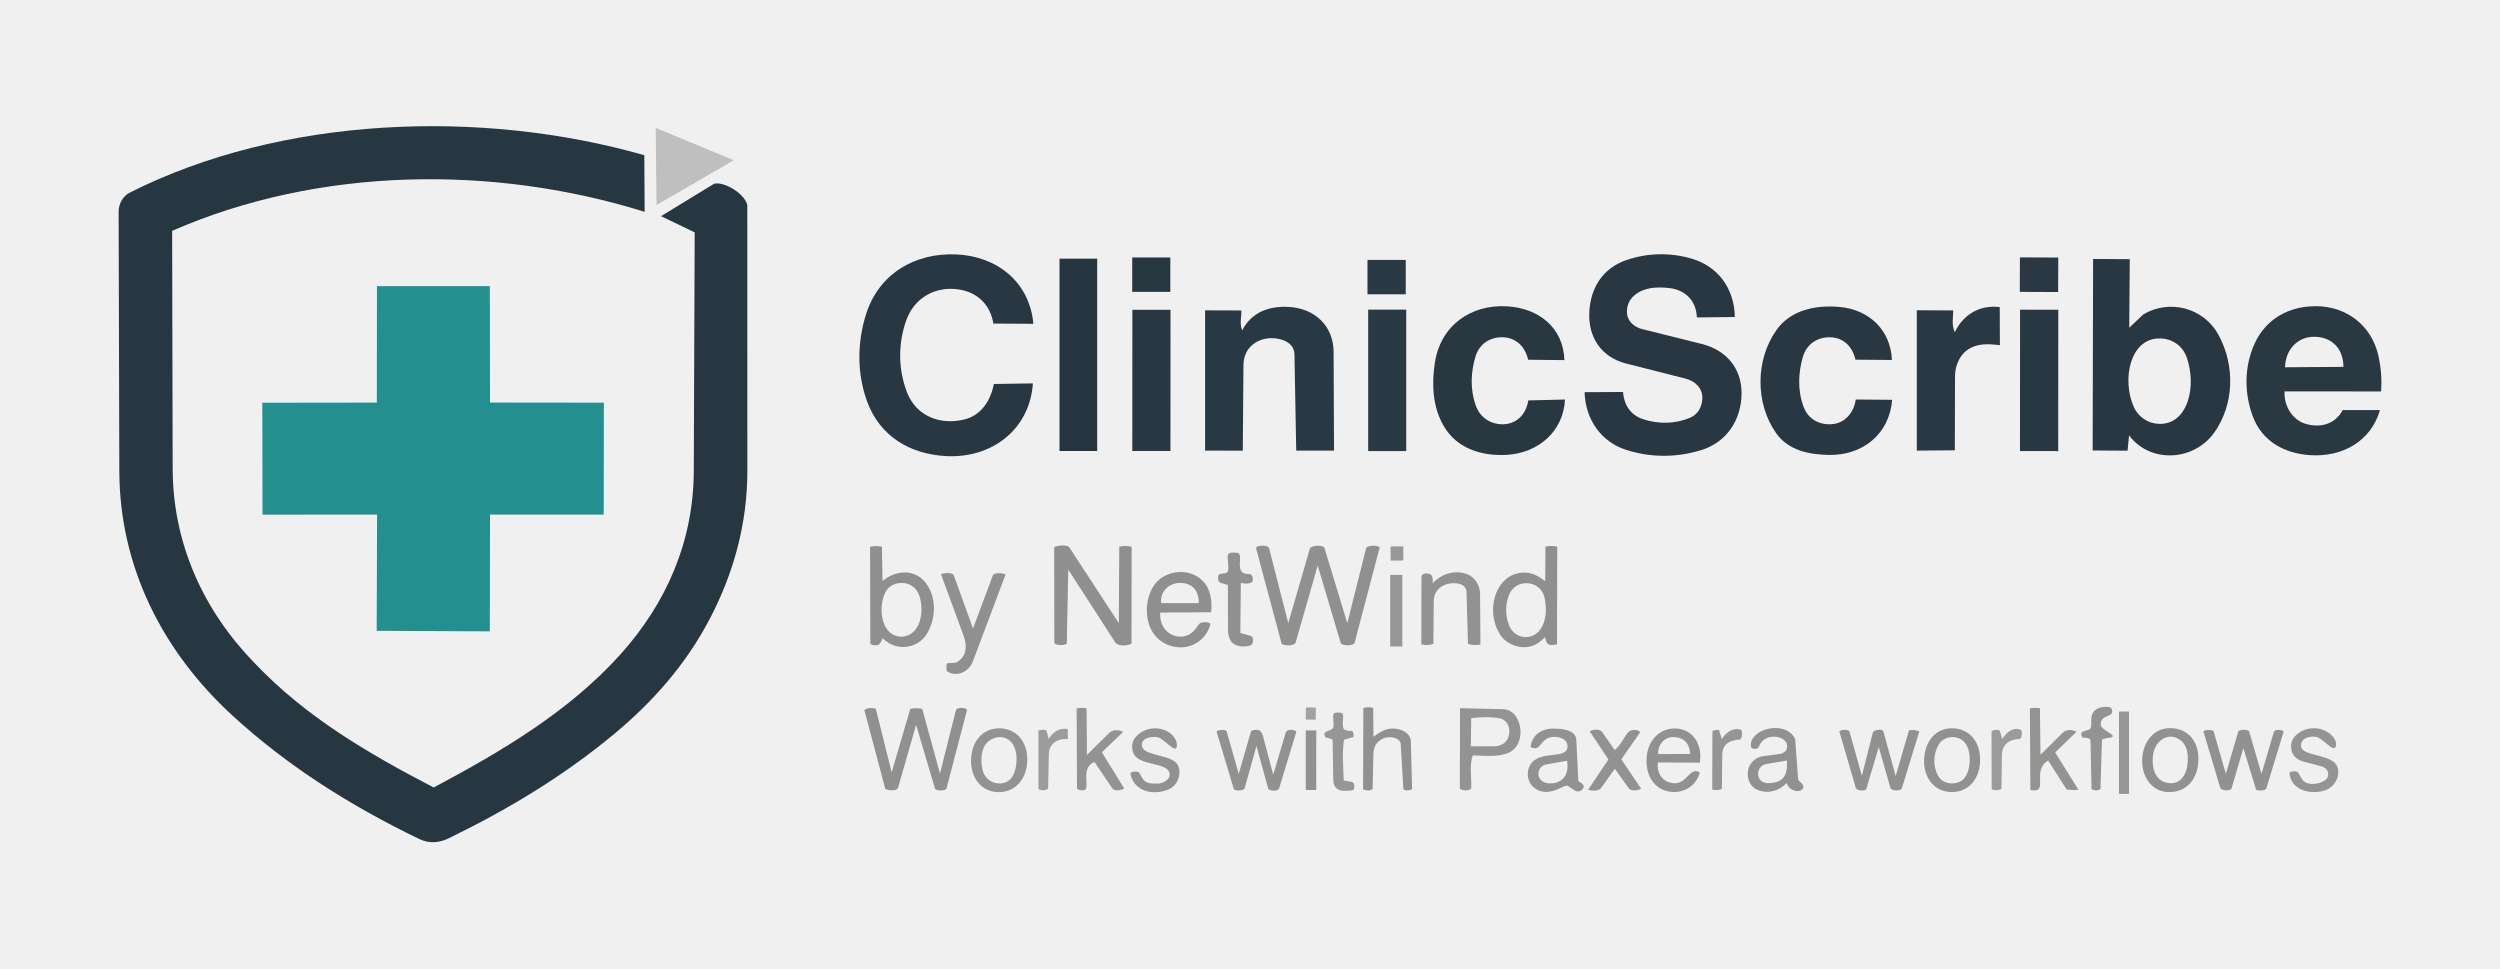
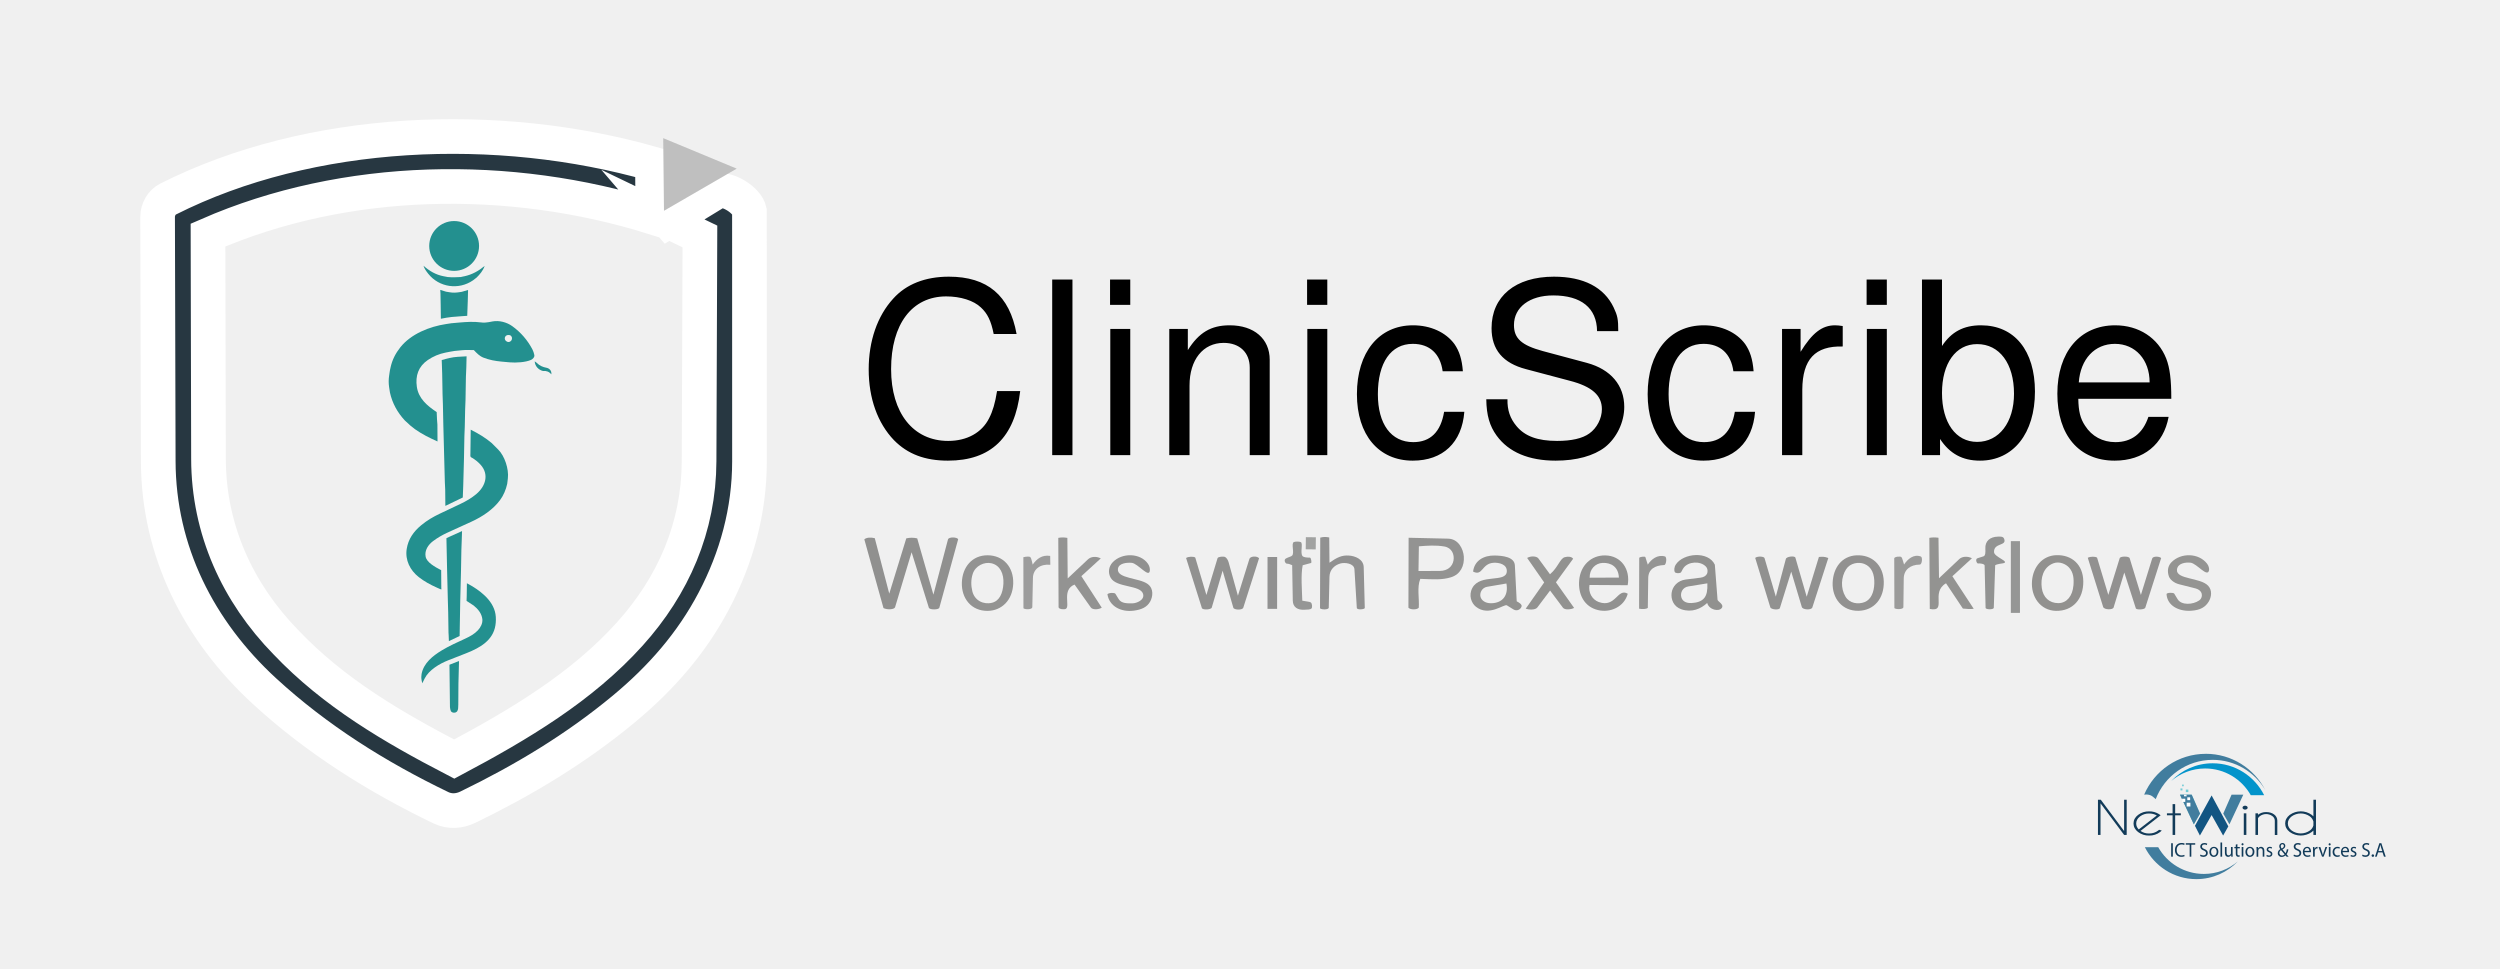
<svg xmlns="http://www.w3.org/2000/svg" id="Layer_1" version="1.1" viewBox="0 0 962.26 372.71">
  <defs>
    <style>
      .st0 {
-         fill: #283842;
+         fill: none;
      }

      .st1 {
-         fill: #293943;
+         fill: #9b9b9a;
      }

      .st2 {
-         fill: #293742;
+         fill: #9c9c9c;
      }

      .st3 {
-         fill: #9b9b9a;
+         fill: #959594;
      }

      .st4 {
-         fill: #293741;
+         fill: #939392;
      }

      .st5 {
-         fill: #8f8f8f;
+         fill: #92918f;
      }

      .st6 {
-         fill: #9c9c9c;
+         fill: #a1a2a1;
      }

      .st7 {
-         fill: #959594;
+         fill: #919191;
      }

      .st8 {
-         fill: #939392;
+         fill: #273741;
+         stroke: #fff;
+         stroke-miterlimit: 10;
+         stroke-width: 13.34px;
      }

      .st9 {
-         fill: #92918f;
+         fill: #123b59;
      }

      .st10 {
-         fill: #a1a2a1;
+         fill: #91918f;
      }

      .st11 {
-         fill: #969696;
+         fill: #929290;
      }

      .st12 {
-         fill: #919191;
+         fill: #125582;
      }

      .st13 {
-         fill: #91918f;
+         fill: #929392;
      }

      .st14 {
-         fill: #929290;
+         fill: #fff;
      }

      .st15 {
-         fill: #263640;
+         fill: #929190;
      }

      .st16 {
-         fill: #929392;
+         fill: #919190;
      }

      .st17 {
-         fill: #929292;
+         fill: #939391;
      }

      .st18 {
-         fill: #2a3a44;
+         fill: #72ccd6;
      }

      .st19 {
-         fill: #929190;
+         fill: #90908f;
      }

      .st20 {
-         fill: #919190;
+         fill: #bfbfbf;
      }

      .st21 {
-         fill: #2a3842;
+         fill: #0394cb;
+         fill-rule: evenodd;
      }

      .st22 {
-         fill: #939391;
+         fill: #949492;
      }

      .st23 {
-         fill: #273740;
+         fill: #959695;
      }

      .st24 {
-         fill: #293842;
+         fill: #417d9e;
      }

      .st25 {
-         fill: #90908f;
+         fill: #23908f;
      }

      .st26 {
-         fill: #273741;
+         font-family: Helvetica-Light, Helvetica;
+         font-size: 92.71px;
+         font-weight: 300;
+         letter-spacing: .02em;
      }

      .st27 {
-         fill: #bfbfbf;
-       }
- 
-       .st28 {
-         fill: #949492;
-       }
- 
-       .st29 {
-         fill: #989898;
-       }
- 
-       .st30 {
-         fill: #959695;
-       }
- 
-       .st31 {
-         fill: #8f8f8e;
-       }
- 
-       .st32 {
-         fill: #23908f;
-       }
- 
-       .st33 {
-         fill: #283741;
+         fill: #f7f9f9;
      }
    </style>
  </defs>
-   <path class="st26" d="M254.45,83.19l20.41-12.46c3.82-.97,11.81,3.72,12.78,8.27l.02,102.33c0,20.18-5.27,39.39-14.54,57.01-9.16,17.41-21.7,31.7-36.82,44.25-19.54,16.22-40.94,29.07-63.73,40.14-3.5,1.7-7.46,2.01-11.1.25-26.2-12.62-50.69-27.99-72.08-47.64-26.88-24.7-43.36-57.18-43.46-94.04l-.27-99.86c0-3.05,1.71-6.01,4.26-7.29,58.38-29.46,135.11-32.36,198.08-14.42l.13,21.81c-58.29-18.2-125.51-17.32-181.87,7.31l.2,91.53c.06,28.81,11.83,54.69,31.71,75.02,19.52,20.55,43.66,34.67,68.76,47.71,26.46-14.07,52.14-29.34,71.77-51.12,17.82-19.77,28.24-43.65,28.34-70.67l.35-91.88-12.94-6.23Z" />
-   <polygon class="st32" points="188.53 243.01 144.99 242.81 145.14 198.06 101.04 198.1 100.97 155.02 145.04 154.96 145.09 110.13 188.54 110.13 188.61 154.94 232.43 154.99 232.38 198.08 188.62 198.07 188.53 243.01" />
-   <polygon class="st27" points="282.43 61.68 252.7 78.91 252.38 49.21 282.43 61.68" />
-   <path class="st2" d="M654.6,173.31c-9.73,2.97-19.79,2.79-29.03-.27s-15.35-11.55-15.66-22.09l14.79-.07c.37,4.98,2.94,8.85,7.58,10.42,5.93,1.99,12.45,1.94,18.21-.5,3.39-1.43,4.77-4.66,4.75-7.87-.03-3.49-2.63-6.22-6.52-7.21l-22.89-5.82c-9.34-2.38-14.51-9.92-14.11-19.56s5.29-17.12,14.2-20.21c8.11-2.81,16.85-3.01,25.09-.62,10.36,3,16.57,11.66,16.73,22.51l-14.6.16c-.25-6.41-4.4-10.58-10.55-11.29-4.69-.54-9.52-.37-13.29,2.61-2.34,1.84-3.32,4.55-3.04,7.28s2.55,5.08,5.78,5.88l22.98,5.74c9.29,2.32,15.36,9.2,15.32,19.05-.05,9.93-5.56,18.78-15.73,21.88Z" />
-   <path class="st2" d="M349.08,150.95c3.65,9.45,13.06,12.77,22.2,10.48,6.32-1.59,9.97-7.09,11.27-13.63l15.02-.24c-1.2,17.8-15.87,28.96-33.49,27.99-13.76-.76-25.34-7.52-30.3-20.95-3.97-10.77-3.9-22.79-.39-33.79,4.95-15.52,18.85-23.61,34.78-22.88,15.53.71,28.13,10.54,29.58,26.7l-15.4-.09c-1.18-7.4-6.31-12.05-13.24-13.12-8.91-1.38-17.09,3.04-20.25,11.78s-3.26,18.68.23,27.75Z" />
-   <path class="st1" d="M478.61,140.41l-.25,33.05-14.51-.02v-53.99s13.95.05,13.95.05c.08,2.9-.76,4.65.3,7.68,3.83-7.35,10.78-9.46,18.06-9.04,9.83.56,17.11,7.26,17.15,17.29l.16,38.02-14.55-.02-.68-37.1c-.1-5.31-6.95-6.82-11.3-5.92s-8.27,4.25-8.31,10Z" />
-   <path class="st4" d="M568.01,156.03c1.77,5.06,6.24,7.39,10.61,7.27,4.89-.13,8.74-3.5,9.62-9.18l14.13-.34c-.57,12.12-10.14,20.61-22.44,21.3-9.72.54-19.27-2.48-24.28-11.17-4.26-7.39-4.63-16.03-3.36-24.33,2.18-14.25,13.84-22.55,27.9-21.67,11.91.75,21.51,7.98,21.97,20.7l-13.97-.15c-1.25-5.37-4.93-8.48-9.69-8.64s-9.05,2.35-10.58,7.41c-1.8,5.96-2.12,12.51.08,18.8Z" />
-   <path class="st33" d="M694.27,156.74c1.93,5.06,6.68,6.97,11.21,6.49s8.06-4.2,8.81-9.46l13.99.12c-1.03,13.38-11.53,21.4-24.19,21.22-7.66-.11-15.73-1.68-20.44-8.37-8.07-11.47-8.03-28.14.08-39.66,5.56-7.9,15.34-9.76,24.39-8.93,11.29,1.03,19.6,8.85,20.09,20.4l-14.05-.11c-1.17-5.34-4.87-8.49-9.65-8.62-4.7-.13-9.02,2.35-10.54,7.45-1.83,6.11-2.14,13.1.29,19.47Z" />
-   <rect class="st15" x="407.81" y="99.56" width="14.5" height="74.03" />
-   <path class="st24" d="M752.42,173.32l-14.64.12v-54.02s14.02.06,14.02.06c0,2.94-.72,5.2.59,8.4,3.25-6.65,9.27-10.59,17.32-9.69l.05,14.68c-4.99-.63-8.94-.68-12.59,1.86-2.57,1.79-4.66,5.74-4.67,9.87l-.08,28.72Z" />
-   <rect class="st18" x="526.61" y="119.18" width="14.66" height="54.44" />
-   <rect class="st0" x="757.61" y="139.05" width="54.42" height="14.72" transform="translate(638.05 931.16) rotate(-89.97)" />
-   <rect class="st33" x="415.98" y="139.06" width="54.35" height="14.68" transform="translate(296.55 589.49) rotate(-89.97)" />
-   <rect class="st24" x="778.2" y="98.36" width="13.27" height="14.76" transform="translate(675.94 890.14) rotate(-89.77)" />
-   <rect class="st18" x="526.53" y="99.11" width="14.73" height="13.23" transform="translate(-.18 .93)" />
-   <rect class="st23" x="435.8" y="99.1" width="14.66" height="13.24" />
-   <path class="st33" d="M854.02,129.11c-5.83-10.92-19.26-14-29.09-8.06l-5.38,5.1.21-26.39-14.12-.09-.17,73.71,13.44.1.57-5.93c8.18,11,25.07,9.93,32.84-1.11,7.56-10.74,8.07-25.42,1.71-37.33ZM832.49,163.1c-4.69.44-9.29-2-11.32-6.77-4.42-10.36-1.32-25.64,9.52-26.05,4.92-.19,9.34,2.41,11.09,7.58,3.56,10.53.64,24.3-9.29,25.24Z" />
-   <path class="st21" d="M916.47,150.68c.39-4.9-.04-9.28-.98-13.61-2.57-11.8-12.37-19.3-24.3-19.22-10.25.06-18.99,4.87-23.35,14.34-4.06,8.81-4.11,19.08-.69,28.17,3.6,9.58,12.2,14.21,22.1,14.84,12.18.78,23.34-5.24,26.8-17.36h-14.33c-2.95,5.52-8.75,7.05-14.54,5.21-4.75-1.51-8.13-6.67-7.85-12.4l37.14.02ZM889.85,129.66c6.59-.42,12.06,3.51,12.16,11.55l-22.49.15c.13-6.67,4.65-11.34,10.33-11.7Z" />
-   <path class="st25" d="M525.76,211.22c.37-1.48,4.15-1.43,5.31-.6l-9.7,36.89c-.66,1.15-4.8,1.15-5.33-.02l-8.85-29.82-8.46,29.53c-.4,1.41-3.82,1.51-5.4.68l-9.89-36.96c.2-1.1,4.68-1.31,5.03.06l7.39,28.88,8.29-28.66c.38-1.31,4.84-1.58,5.6-.4l8.83,29.04,7.18-28.61Z" />
-   <path class="st5" d="M435.52,247.75c-1.97,1-5.32.94-6.21-.44l-18.13-28.03-.57,28.49c-1.16.72-3.99.78-4.79-.28l-.05-36.91c1.78-.75,5.08-.99,5.86.19l19.01,29.09.17-29.43c1.78-.36,2.89-.37,4.77.02l-.06,37.29Z" />
-   <path class="st25" d="M387.07,221.08l-12.63,33.54c-1.57,4.18-6.48,6.15-9.93,3.75-.41-.64-.31-3.09.25-3.12l2.99-.15c4.36-1.95,4.6-6.42,3.15-10.35l-8.73-23.78c1.39-.54,4.54-.61,4.91.39l7.45,20.54,7.64-20.51c.3-.81,2.85-1.09,4.89-.29Z" />
-   <path class="st17" d="M565.03,247.84l-.56-19.88c-.1-3.64-4.68-3.87-7.35-3.18-2.92.76-5.24,2.98-5.27,6.61l-.14,16.44c-1.5.53-2.77.55-4.64.22l.05-25.71c0-1.75,1.72-1.69,2.57-1.57,1.63.22,1.95,1.66,1.73,3.68,3.3-3.37,7.7-5.02,12.39-3.74,3.71,1.01,5.85,4.3,5.88,8.05l.13,19.35c-1.46.19-3,.38-4.79-.28Z" />
-   <path class="st20" d="M477.42,243.65l4.04,1.12c1.23.34,1.08,3.26-.14,3.64-2.33.72-4.32.52-6.16-.39-1.58-.78-2.48-3.02-2.49-5.63l-.05-17.2-2.96-.9c-.99-.3-1.12-3-.3-3.28,1.14-.39,2.56-.25,2.98-.69,1.17-1.2-.36-6.14.44-7,.87-.95,2.27-.56,3.04-.58,3.81-.06-1.74,8.41,5,8.21,1.38-.04,1.7,2.33,1.18,2.96-.59.72-2.47.95-4.4.44l-.19,19.3Z" />
-   <rect class="st11" x="535.36" y="220.68" width="4.67" height="27.55" transform="translate(-.26 .6)" />
-   <rect class="st29" x="535.26" y="210.3" width="4.88" height="5.44" transform="translate(-1.66 4.24) rotate(-.45)" />
-   <path class="st5" d="M594.86,210.37l-.11,13.33c-3.76-2.96-6.77-3.92-10.75-2.99-8.7,2.04-12.15,14.71-6.69,23.42,2.03,3.24,5.48,4.67,8.51,4.95,3.59.33,6.49-1.34,8.87-3.86.28,1.54.77,2.51,1.3,2.81.57.32,1.96.37,3.31-.04l.09-37.56c-1.69-.37-2.78-.36-4.53-.06ZM587.58,245.22c-2.78.13-5.53-1.5-6.72-4.5-1.48-3.74-1.52-7.94-.05-11.68,1.21-3.09,3.99-4.65,6.83-4.58,3.07.08,6.07,2.01,6.85,5.53,1.72,7.74-.91,14.94-6.92,15.22Z" />
-   <path class="st31" d="M356.05,224.03c-4.12-5.07-11.4-4.66-16.36-.35l-.24-13.27c-1.73-.3-2.82-.31-4.56.04l.1,37.08c0,.88,2.69,1.13,3.37.46.42-.41.89-.95,1.3-2.37,2.29,2.28,5.52,3.68,8.78,3.39,3.12-.27,6.43-1.88,8.35-5.09,3.45-5.79,3.95-14.13-.74-19.9ZM347.42,245.05c-2.62.24-5.46-1.28-6.81-4.16-1.74-3.74-1.67-8.28-.19-12.13,1.25-3.24,4.12-4.53,7.19-4.37,2.68.14,5.42,1.96,6.36,5.22,2,6.91-.25,14.86-6.55,15.45Z" />
-   <path class="st31" d="M466.2,235.67c.37-4.54-.22-9-3.28-12.09-4.06-4.09-10.52-4.38-15.36-1.48-4.1,2.46-6.25,7.81-6.14,13.13.14,7.1,4.09,12.5,10.69,13.72,6.01,1.11,12.03-2.16,13.83-8.79-.55-.88-2.91-.8-3.92-.33-.67.31-1.19,1.5-2.24,2.7-2.71,3.1-6.7,3.1-9.54,1.32-2.49-1.56-3.96-4.7-3.65-8.08l19.6-.11ZM453.68,224.39c4.16-.25,7.83,1.99,7.74,7.75l-14.47.02c-.52-4.31,2.76-7.53,6.73-7.77Z" />
-   <path class="st25" d="M367.94,273.32c.3-1.18,3.86-1.08,4.28-.07l-7.92,30.24c-.26.99-3.91,1-4.4.1l-7.29-24.61-6.95,24.25c-.35,1.21-3.58,1.19-4.91.42l-8.06-30.35c.99-.93,2.88-.92,4.41-.52l6.1,24.51,7.17-24.43c1.61-.37,2.93-.38,4.61,0l6.82,24.87,6.14-24.4Z" />
-   <path class="st19" d="M875.24,281.72c.32-1.07,3.04-.96,3.76-.16l-6.69,21.95c-.25.81-3.31,1.02-3.95.39l-4.89-15.95-4.51,15.47c-.32,1.11-4,1.07-4.4-.25l-6.48-21.73c1.12-.63,3.15-.61,3.92-.07l4.73,16.48,4.79-16.25c.28-.94,3.92-.93,4.2,0l4.74,16.25,4.77-16.15Z" />
-   <path class="st20" d="M734.79,281.08c1.48-.13,2.27-.23,3.97.46l-6.72,21.84c-.4,1.29-4.08,1.07-4.43-.17l-4.47-15.65-4.79,16.12c-.27.92-3.72.73-4.04-.38l-6.36-21.81c1.08-.9,3.72-.64,3.93.1l4.76,17.03,4.22-16.65c.28-1.11,3.76-1.5,4.02-.57l4.77,17.28,5.13-17.58Z" />
-   <path class="st20" d="M494.89,281.95c.38-1.28,3.23-1.42,4.08-.31l-6.64,21.84c-.37,1.21-3.92,1.04-4.2.02l-4.51-16.35-4.57,16.29c-.27.95-3.87,1.17-4.17.18l-6.65-22.1c.83-.68,3.32-.78,3.87-.17l4.69,16.52,4.69-16.27c.21-.71,2.54-.85,3.14-.54s1.23,1.24,1.54,2.37l3.91,14.75,4.82-16.22Z" />
-   <path class="st8" d="M424.11,289.55l8.59,13.94c-1.23.82-3.8,1.07-4.59-.09l-6.85-10.11c-5.43,2.2-1.79,9.51-3.64,10.7-.66.43-3.09.23-3.09-.73l-.12-30.61c1.26-.24,2.23-.27,3.82,0l.14,17.91,8.55-8.44c1.23-1.21,3.46-1.46,5.38-.4l-8.2,7.85Z" />
-   <path class="st22" d="M791.04,289.6l8.98,14.38c-1.34.22-2.83.1-4.56-.09l-7.11-11.17c-6.72,4.07.7,12.87-6.84,11.35l-.19-31.43c1.35-.24,2.31-.25,3.85-.04l.22,17.89,8.52-8.44c1.22-1.21,3.48-1.43,5.35-.37l-8.22,7.92Z" />
-   <path class="st12" d="M540.15,303.57l-1-17.03c-.16-2.7-4.09-3.13-5.93-2.58-2.5.74-4.51,2.76-4.58,5.85l-.31,13.74c-.15.81-2.79.96-3.67.23l.1-31.26c1.49-.37,2.29-.37,3.79-.07l.09,11.16c3.12-2.33,5.2-3.34,8.02-3.18s6.31,1.66,6.4,5.14l.45,18.01c.02.67-3.3,1-3.36,0Z" />
-   <path class="st20" d="M452.07,293.06c2.65,2.03,2.12,5.65,1.04,7.7-1.36,2.57-3.75,3.6-6.89,4.05-5.46.77-10.38-1.98-11.14-7.25.6-.72,3.04-.76,3.37-.19l1.36,2.33c1.21,2.07,3.87,1.9,5.8,1.9,1.66,0,5.29-1.43,4.48-4.21-1.17-4-11.12-2.62-13.59-7.03-1.24-2.22-.93-5,.81-6.91,3.95-4.35,11.73-4.16,14.89.71.71,1.1.8,2.15.78,2.75-.12,3.99-5.01-2.96-7.64-3.2-1.87-.17-5.52.06-5.82,2.69-.51,4.33,8.9,3.87,12.55,6.67Z" />
-   <path class="st28" d="M891.62,304.84c-5.41.37-10.1-2.38-10.37-7.38.03-.66,2.91-.77,3.25-.19l1.43,2.46c1.62,2.79,6.49,2.43,9.05.55,1.15-.84,1.33-2.24,1.03-3.21-.26-.83-1.15-1.74-2.47-2.09l-7.05-1.87c-2.19-.58-3.8-2.15-4.26-3.53-.71-2.15-.5-4.46,1.07-6.16,4.06-4.38,11.52-4.13,15.03.61.7.94.96,2.2.84,2.85-.62,3.59-5.11-2.98-7.82-3.29-2.08-.23-5.44.19-5.7,3.1-.4,4.36,9.79,3.39,13.12,7.07,1.85,2.05,1.38,5.06.3,6.95-1.41,2.48-3.52,3.85-7.45,4.12Z" />
-   <path class="st14" d="M631.67,303.59c-1.15.71-3.9,1.02-4.68-.08l-5.43-7.6-5.37,7.49c-.91,1.26-3.82.98-4.89.54l7.78-11.61-7.18-10.83c1.65-1.01,4.04-.79,4.75.23l4.87,6.98c3.38-2.92,4.21-6.97,6.23-7.54,1.45-.41,2.94-.26,3.53.71l-7.23,10.41,7.64,11.3Z" />
-   <path class="st16" d="M808.48,303.5c-.03.96-3.44.88-3.45.06l-.4-18.74c-.02-.71-2.21-1.02-2.74-.86s-1.42-1.95-.22-2.35l2.47-.81c.89-.29.85-2.08.78-3.32-.19-3.46,1.94-5.29,5.27-5.4,1.12-.04,2.22-.14,2.63.94,1.28,3.36-4.41,1.65-4.24,5.91.09,2.2,6.95,4.25,3.82,4.93-.66.14-2.69.33-3.34.9l-.58,18.74Z" />
-   <path class="st30" d="M517.18,300.4c2.14.4,2.98.44,3.52.73.65.35.78,2.23.37,2.69-.53.6-1.89.48-2.84.56-2.99.25-5-1.13-5.05-4.02l-.26-15.67c-.78-.4-1.7-.69-2.14-.66-.73.05-1.59-1.67-.48-2.32,1.02-.6,2.19-.81,2.6-1.26,1.11-1.21-.54-5.41.76-6,.58-.26,2.31-.27,2.9.03,1.04.54-.32,4.7.7,6.13.38.53,1.69.77,3.09.71.57-.02.87,2.29.51,2.39l-3.51,1c-.83,4.44-.3,10.69-.16,15.67Z" />
-   <path class="st6" d="M403.44,303.31c-.02.94-2.82,1.15-3.72.43l-.04-22.57c1.25-.33,2.62-.38,2.93-.04.46.52.67,2.01,1,3.29,1.69-2.55,3.96-4.41,7.36-3.83l.06,3.92c-4.12-.46-7.24,1.85-7.33,5.81l-.26,12.99Z" />
-   <rect class="st30" x="816.15" y="272.32" width="3.84" height="31.71" transform="translate(-.54 1.55)" />
-   <path class="st3" d="M770.38,303.35c-.06.82-2.73,1.09-3.77.37l-.07-22.04c.02-.72,2.67-1.05,3.06-.49s.63,1.9,1.07,3.23c1.56-2.41,4.04-4.72,7.07-3.54.81.32.54,3.56-.45,3.57-4.02.05-6.71,2.31-6.76,6.14l-.15,12.76Z" />
-   <path class="st7" d="M662.73,303.59c-.74.56-2.3.65-3.68.33l.06-22.41c0-.49,2.47-.81,2.6-.37l1.02,3.35c1.44-2.35,4.06-4.59,7.24-3.63.91.28.59,3.76-.35,3.8-3.75.16-6.65,1.74-6.7,5.74l-.17,13.2Z" />
-   <rect class="st12" x="493.11" y="290.55" width="22.94" height="4.05" transform="translate(211.6 796.93) rotate(-89.95)" />
-   <rect class="st10" x="502.16" y="272.71" width="4.67" height="3.85" transform="translate(223.93 775.85) rotate(-89.32)" />
-   <path class="st8" d="M585.23,280.94c-.24-3.46-2.33-7.86-6.62-7.96l-16.65-.4-.07,30.93c.87.97,3.64.95,4.36-.01.29-4.04-.85-8.99.65-12.74,5.62.2,9.06.54,12.92-.7,4.12-1.33,5.69-5.27,5.42-9.12ZM580.88,282.63c-.46,2.69-2.51,4.6-5.78,4.61l-8.97.04.16-10.91c3.63-.31,7.14-.58,10.75.08,3.2.58,4.27,3.61,3.84,6.18Z" />
-   <path class="st14" d="M607.51,300.69l-.78-15.89c-.19-3.81-5.23-4.3-8.49-4.37-4.67-.1-8.59,2.3-9.12,7.1,4.13,2.18,3.53-3.61,8.72-3.9,2.2-.12,5.63.67,5.49,3.8-.23,5.28-11.18.82-14.51,7.31-1.7,3.32-.36,6.74,1.43,8.26,5.49,4.68,11.97-1.3,13.12-.55l2.75,1.79c1.53.99,3.1-.04,3.44-1.32.25-.91-1.22-1.8-2.06-2.25ZM596.68,301.53c-2.47.02-4.03-1.31-4.43-2.8-.46-1.72.58-4.08,2.77-4.47l8.13-1.45c.93,5.07-1.43,8.68-6.48,8.73Z" />
-   <path class="st13" d="M692.11,300l-1.14-15.51c-2.75-6.19-13.3-5.15-16.43-.1-.75,1.21-.76,2.64-.47,3.31.24.55,1.63.7,2.36.37.54-.24.64-1.15,1.39-2.22,1.98-2.8,6.97-3.08,9.3-.61.96,1.02.87,2.5.57,3.2-.37.88-1.33,1.59-2.69,1.77l-6.24.81c-3.51.46-5.66,3.1-6,5.92-.34,2.79.76,6.07,4.15,7.26,4.35,1.54,8.16-.2,10.84-2.82.74,3.08,4.98,3.98,6.15,2.2,1.05-1.6-1.73-2.85-1.78-3.6ZM686.51,299.21c-1.12,1.48-3.11,2.11-5.35,2.23-2.33.12-3.85-.83-4.31-2.57-.53-1.98.52-4.37,2.95-4.78l8.01-1.36c.11,3.06-.21,5.04-1.31,6.48Z" />
-   <path class="st20" d="M642.07,300.99c-2.78-1.06-4.48-4.15-3.91-7.53l16.09.1c1.22-7.04-2.75-13.07-9.46-13.17-5.93-.09-10.43,4.44-10.98,10.97-.52,6.2,2.12,11.72,7.92,13.18,5.21,1.31,11.05-1.42,12.54-7.22-4.34-2.74-5.05,6.4-12.21,3.66ZM643.76,283.7c3.36-.13,6.58,1.63,6.78,6.49l-12.31.06c-.11-3.7,2.33-6.43,5.53-6.55Z" />
-   <path class="st8" d="M384.66,280.33c-6.55-.04-10.7,5.19-10.9,12.07-.2,6.93,3.95,12.56,10.84,12.5,5.97-.06,10.54-4.78,10.8-11.99.26-7.5-4.29-12.53-10.74-12.58ZM391.27,292.84c-.21,4.3-1.67,7.68-4.83,8.48-3.61.93-7.32-1.04-8.26-5.06-.6-2.56-.62-5.15.15-7.68,1.11-3.68,4.95-5.45,7.93-4.7,3.67.92,5.22,4.7,5.01,8.96Z" />
-   <path class="st9" d="M834.72,280.28c-5.74.24-9.64,5.1-10.15,11.33-.57,7.02,3.52,13.12,10.07,13.27,7.04.16,11.61-5.15,11.54-13.01-.07-7.39-4.84-11.87-11.46-11.59ZM842.02,293.75c-.36,4.46-2.72,7.71-6.34,7.72-3.82.02-6.46-2.59-6.98-6.69-.55-4.3.5-9.15,4.88-10.9,2.6-1.04,5.41.41,6.67,1.95,1.73,2.1,2.03,4.63,1.77,7.92Z" />
-   <path class="st19" d="M750.64,280.35c-6.23.35-9.79,5.53-10.04,12.06-.27,6.97,4.04,12.63,10.97,12.45,6.43-.16,10.78-5.39,10.57-12.98-.2-7.41-5.14-11.9-11.49-11.54ZM754.16,300.98c-2.86,1.21-6.5.59-8.19-2.41-2.05-3.65-1.88-8.5.29-12.04,1.73-2.83,5.3-3.35,7.65-2.39,3.19,1.31,4.36,4.62,4.23,8.74-.12,3.86-1.45,7.03-3.98,8.1Z" />
+   <path class="st8" d="M257.22,85.16l19.21-11.73c3.6-.92,11.12,3.5,12.03,7.79l.02,96.33c0,19-4.96,37.08-13.69,53.67-8.62,16.39-20.43,29.84-34.66,41.65-18.4,15.27-38.54,27.37-60,37.79-3.29,1.6-7.02,1.89-10.45.23-24.66-11.88-47.72-26.35-67.86-44.85-25.3-23.25-40.82-53.83-40.91-88.53l-.25-94.01c0-2.87,1.61-5.65,4.01-6.87,54.96-27.73,127.19-30.47,186.47-13.57l.13,20.53c-54.87-17.13-118.15-16.3-171.21,6.89l.19,86.16c.06,27.12,11.14,51.49,29.85,70.62,18.37,19.35,41.1,32.63,64.73,44.91,24.91-13.25,49.09-27.62,67.57-48.13,16.77-18.61,26.59-41.09,26.68-66.52l.32-86.5-12.19-5.87Z" />
+   <polygon class="st20" points="283.56 64.91 255.57 81.13 255.27 53.17 283.56 64.91" />
+   <path class="st19" d="M364.89,207.62c.27-1.03,3.52-.94,3.91-.06l-7.24,26.34c-.24.86-3.57.87-4.02.09l-6.66-21.43-6.35,21.12c-.32,1.05-3.28,1.04-4.48.36l-7.37-26.44c.91-.81,2.63-.8,4.03-.45l5.57,21.35,6.55-21.28c1.47-.32,2.68-.33,4.21,0l6.23,21.66,5.61-21.25Z" />
+   <path class="st15" d="M828.41,214.94c.29-.93,2.78-.84,3.43-.14l-6.11,19.11c-.23.71-3.02.89-3.61.34l-4.47-13.89-4.12,13.47c-.29.97-3.66.93-4.02-.22l-5.92-18.92c1.03-.55,2.88-.53,3.58-.06l4.33,14.36,4.38-14.15c.25-.81,3.59-.81,3.83,0l4.33,14.16,4.36-14.07Z" />
+   <path class="st16" d="M700.09,214.38c1.35-.11,2.08-.2,3.63.4l-6.14,19.02c-.36,1.13-3.72.93-4.05-.15l-4.08-13.63-4.37,14.04c-.25.8-3.4.63-3.69-.33l-5.81-19c.99-.78,3.4-.56,3.59.08l4.35,14.83,3.86-14.5c.26-.97,3.44-1.3,3.67-.5l4.36,15.05,4.69-15.31Z" />
+   <path class="st16" d="M480.89,215.14c.35-1.11,2.95-1.24,3.73-.27l-6.07,19.02c-.34,1.05-3.58.9-3.84.02l-4.12-14.24-4.18,14.19c-.24.83-3.54,1.02-3.81.16l-6.07-19.24c.76-.59,3.03-.68,3.54-.15l4.28,14.39,4.29-14.17c.19-.62,2.32-.74,2.87-.47s1.13,1.08,1.4,2.07l3.57,12.84,4.41-14.13Z" />
+   <path class="st4" d="M416.22,221.76l7.85,12.14c-1.12.72-3.48.93-4.2-.08l-6.26-8.81c-4.96,1.92-1.64,8.28-3.33,9.32-.61.37-2.82.2-2.83-.64l-.11-26.66c1.15-.21,2.04-.24,3.49,0l.13,15.6,7.82-7.35c1.12-1.06,3.16-1.27,4.92-.35l-7.49,6.84Z" />
+   <path class="st17" d="M751.48,221.8l8.21,12.52c-1.23.2-2.58.09-4.17-.08l-6.49-9.73c-6.14,3.55.64,11.21-6.25,9.88l-.17-27.37c1.23-.21,2.11-.21,3.52-.04l.2,15.58,7.78-7.35c1.11-1.05,3.18-1.24,4.89-.33l-7.51,6.9Z" />
+   <path class="st7" d="M522.24,233.97l-.91-14.83c-.15-2.35-3.74-2.73-5.42-2.25-2.29.65-4.12,2.41-4.19,5.09l-.28,11.97c-.13.71-2.55.83-3.36.2l.09-27.22c1.36-.32,2.09-.32,3.46-.06l.09,9.72c2.85-2.03,4.75-2.91,7.33-2.77s5.77,1.45,5.85,4.48l.41,15.69c.02.59-3.01.87-3.07,0Z" />
+   <path class="st16" d="M441.77,224.81c2.42,1.77,1.94,4.92.95,6.71-1.24,2.24-3.43,3.14-6.29,3.52-4.99.67-9.48-1.72-10.18-6.32.55-.63,2.78-.66,3.08-.17l1.24,2.03c1.1,1.81,3.53,1.65,5.3,1.65,1.51,0,4.84-1.24,4.09-3.67-1.07-3.48-10.16-2.28-12.42-6.12-1.14-1.93-.85-4.35.74-6.02,3.61-3.79,10.72-3.62,13.6.62.65.96.73,1.87.71,2.39-.11,3.48-4.58-2.58-6.98-2.79-1.71-.15-5.04.05-5.32,2.34-.46,3.77,8.13,3.37,11.47,5.81Z" />
+   <path class="st22" d="M843.38,235.08c-4.94.32-9.23-2.07-9.47-6.42.03-.57,2.66-.67,2.97-.16l1.3,2.14c1.48,2.43,5.93,2.11,8.27.48,1.05-.73,1.22-1.95.94-2.8-.24-.73-1.05-1.51-2.26-1.82l-6.44-1.63c-2-.51-3.48-1.87-3.89-3.07-.65-1.87-.46-3.89.98-5.37,3.71-3.81,10.53-3.6,13.73.53.64.82.87,1.92.77,2.48-.57,3.13-4.67-2.6-7.15-2.86-1.9-.2-4.97.17-5.21,2.7-.37,3.8,8.95,2.95,11.99,6.16,1.69,1.79,1.26,4.4.27,6.06-1.29,2.16-3.22,3.35-6.8,3.58Z" />
+   <path class="st11" d="M605.87,233.99c-1.05.61-3.56.89-4.28-.07l-4.96-6.62-4.91,6.52c-.83,1.1-3.49.85-4.47.47l7.11-10.11-6.56-9.43c1.51-.88,3.69-.69,4.34.2l4.45,6.08c3.09-2.55,3.85-6.07,5.69-6.57,1.33-.36,2.68-.23,3.22.61l-6.61,9.07,6.98,9.84Z" />
+   <path class="st13" d="M767.42,233.91c-.03.84-3.14.76-3.16.05l-.37-16.32c-.01-.62-2.02-.89-2.5-.75s-1.3-1.7-.2-2.04l2.26-.71c.81-.25.78-1.81.72-2.89-.17-3.01,1.78-4.61,4.82-4.7,1.03-.03,2.03-.12,2.4.82,1.17,2.92-4.03,1.44-3.88,5.15.08,1.91,6.35,3.7,3.49,4.29-.6.12-2.45.29-3.05.78l-.53,16.32Z" />
+   <path class="st23" d="M501.26,231.21c1.96.35,2.72.38,3.22.64.59.31.71,1.94.33,2.34-.49.52-1.73.42-2.6.49-2.74.22-4.57-.98-4.61-3.5l-.24-13.64c-.71-.35-1.55-.6-1.95-.57-.67.05-1.45-1.46-.44-2.02.94-.52,2-.7,2.37-1.1,1.01-1.06-.49-4.71.69-5.22.53-.23,2.11-.24,2.65.03.95.47-.29,4.09.64,5.34.35.46,1.55.67,2.83.62.52-.02.8,1.99.47,2.08l-3.21.87c-.76,3.86-.27,9.31-.15,13.65Z" />
+   <path class="st2" d="M397.33,233.75c-.02.82-2.57,1-3.4.38l-.03-19.66c1.14-.29,2.4-.33,2.68-.03.42.45.61,1.75.91,2.87,1.55-2.22,3.62-3.84,6.73-3.34l.05,3.42c-3.76-.4-6.62,1.61-6.69,5.06l-.24,11.31Z" />
+   <rect class="st23" x="774.42" y="206.75" width="3.51" height="27.61" transform="translate(-.44 1.54)" />
+   <path class="st1" d="M732.61,233.77c-.06.71-2.5.95-3.45.32l-.06-19.19c.02-.62,2.44-.92,2.8-.43s.58,1.65.98,2.81c1.42-2.1,3.69-4.11,6.46-3.08.74.27.49,3.1-.41,3.11-3.67.04-6.13,2.01-6.17,5.35l-.14,11.11Z" />
+   <path class="st3" d="M634.25,233.99c-.68.49-2.1.56-3.36.29l.05-19.52c0-.43,2.25-.7,2.37-.33l.93,2.91c1.32-2.05,3.71-4,6.61-3.16.84.24.54,3.28-.32,3.31-3.43.14-6.07,1.51-6.12,5l-.16,11.49Z" />
+   <rect class="st7" x="479.76" y="222.55" width="19.98" height="3.7" transform="translate(264.98 713.97) rotate(-89.96)" />
+   <rect class="st6" x="502.16" y="207.17" width="4.67" height="3.85" transform="translate(289.46 711.09) rotate(-89.32)" />
+   <path class="st4" d="M563.44,214.26c-.22-3.02-2.13-6.84-6.05-6.93l-15.21-.35-.07,26.94c.79.84,3.32.83,3.98-.01.27-3.52-.77-7.83.59-11.1,5.13.18,8.28.47,11.8-.61,3.77-1.16,5.2-4.59,4.95-7.94ZM559.46,215.73c-.42,2.34-2.29,4-5.28,4.02l-8.2.04.15-9.51c3.32-.27,6.53-.5,9.82.07,2.93.51,3.9,3.14,3.51,5.38Z" />
+   <path class="st11" d="M583.79,231.46l-.71-13.84c-.17-3.32-4.78-3.74-7.75-3.8-4.27-.09-7.85,2-8.33,6.19,3.77,1.9,3.22-3.15,7.96-3.4,2.01-.11,5.14.58,5.02,3.31-.21,4.6-10.22.72-13.26,6.37-1.56,2.89-.33,5.87,1.3,7.19,5.01,4.08,10.94-1.13,11.99-.48l2.51,1.56c1.4.86,2.83-.04,3.15-1.15.22-.79-1.11-1.57-1.88-1.96ZM573.9,232.19c-2.26.02-3.68-1.14-4.04-2.44-.42-1.5.53-3.55,2.53-3.89l7.43-1.27c.85,4.41-1.31,7.56-5.92,7.6Z" />
+   <path class="st10" d="M661.09,230.86l-1.04-13.5c-2.51-5.39-12.15-4.48-15.01-.09-.69,1.05-.7,2.3-.43,2.88.22.48,1.49.61,2.16.32.49-.21.58-1,1.27-1.93,1.81-2.44,6.37-2.69,8.5-.53.88.88.79,2.17.52,2.79-.34.77-1.22,1.38-2.46,1.54l-5.7.71c-3.21.4-5.17,2.7-5.49,5.16-.31,2.43.7,5.28,3.79,6.32,3.98,1.34,7.46-.18,9.91-2.45.68,2.68,4.55,3.47,5.62,1.92.96-1.39-1.58-2.48-1.63-3.13ZM655.98,230.17c-1.02,1.29-2.84,1.84-4.89,1.94-2.13.11-3.52-.72-3.94-2.23-.48-1.73.48-3.8,2.7-4.16l7.32-1.19c.1,2.67-.2,4.39-1.19,5.65Z" />
+   <path class="st16" d="M615.37,231.72c-2.54-.93-4.09-3.61-3.57-6.56l14.7.09c1.12-6.13-2.51-11.38-8.64-11.47-5.42-.08-9.53,3.86-10.03,9.56-.48,5.4,1.93,10.21,7.24,11.48,4.76,1.14,10.1-1.23,11.46-6.29-3.96-2.39-4.61,5.57-11.15,3.19ZM616.92,216.66c3.07-.11,6.02,1.42,6.2,5.65l-11.25.05c-.1-3.22,2.13-5.6,5.06-5.7Z" />
+   <path class="st4" d="M380.18,213.73c-5.99-.04-9.77,4.52-9.96,10.52-.19,6.04,3.61,10.94,9.91,10.88,5.45-.05,9.63-4.16,9.86-10.45.24-6.53-3.92-10.91-9.81-10.95ZM386.22,224.62c-.2,3.74-1.53,6.69-4.41,7.39-3.3.81-6.69-.9-7.55-4.41-.55-2.23-.56-4.49.14-6.69,1.02-3.2,4.52-4.74,7.24-4.1,3.36.8,4.77,4.09,4.58,7.81Z" />
+   <path class="st5" d="M791.4,213.69c-5.25.21-8.81,4.44-9.27,9.87-.52,6.12,3.22,11.43,9.2,11.56,6.43.14,10.61-4.48,10.54-11.33-.06-6.44-4.42-10.34-10.47-10.1ZM798.06,225.42c-.33,3.89-2.49,6.71-5.79,6.73-3.49.02-5.9-2.26-6.38-5.83-.5-3.75.46-7.97,4.46-9.5,2.38-.91,4.94.36,6.1,1.7,1.58,1.83,1.86,4.03,1.62,6.9Z" />
+   <path class="st15" d="M714.57,213.74c-5.69.3-8.95,4.82-9.18,10.51-.24,6.07,3.69,11,10.02,10.85,5.88-.14,9.85-4.69,9.66-11.3-.19-6.45-4.69-10.36-10.5-10.05ZM717.79,231.71c-2.62,1.06-5.94.52-7.48-2.1-1.88-3.18-1.71-7.4.26-10.49,1.58-2.46,4.84-2.92,6.99-2.08,2.92,1.14,3.98,4.02,3.87,7.61-.11,3.36-1.32,6.12-3.64,7.05Z" />
+   <text class="st26" transform="translate(329.91 175.18)">
+     <tspan x="0" y="0">ClinicScribe</tspan>
+   </text>
+   <path class="st9" d="M836.33,324.56v5.18h-.64v-5.18h.64Z" />
+   <path class="st9" d="M840.87,329.56c-.41.18-.85.26-1.3.24-1.39,0-2.43-.93-2.43-2.62s1.04-2.72,2.57-2.72c.4-.02.8.06,1.17.23l-.16.55c-.31-.14-.64-.22-.99-.21-1.15,0-1.91.78-1.91,2.14,0,1.27.69,2.08,1.88,2.08.36,0,.71-.07,1.05-.21l.12.53h0s0,0,0,0Z" />
+   <path class="st9" d="M842.81,325.12h-1.5v-.57h3.64v.57h-1.5v4.62h-.64v-4.62h0Z" />
+   <path class="st9" d="M846.96,328.91c.33.22.73.34,1.13.34.65,0,1.03-.35,1.03-.88,0-.48-.28-.76-.93-1.03-.8-.29-1.3-.75-1.3-1.46,0-.81.64-1.4,1.6-1.4.38,0,.75.08,1.09.25l-.17.55c-.28-.17-.6-.25-.93-.24-.68,0-.93.42-.93.78,0,.48.3.72.98.99.84.34,1.26.76,1.26,1.52s-.57,1.49-1.72,1.49c-.44,0-.87-.12-1.26-.34l.16-.56h0,0Z" />
+   <path class="st9" d="M853.86,327.84c0,1.38-.91,1.99-1.76,1.99-.96,0-1.7-.73-1.7-1.91,0-1.24.78-1.97,1.76-1.97.98,0,1.7.76,1.7,1.88h0ZM851.06,327.88c0,.81.44,1.42,1.07,1.42s1.08-.61,1.08-1.45c0-.63-.3-1.42-1.06-1.42s-1.09.75-1.09,1.45Z" />
+   <path class="st9" d="M854.67,324.28h.64v5.46h-.64v-5.46Z" />
+   <path class="st9" d="M859.35,328.71c0,.39,0,.72.03,1.02h-.57l-.03-.61h-.02c-.23.43-.69.7-1.17.69-.57,0-1.21-.33-1.21-1.62v-2.17h.64v2.05c0,.71.21,1.18.79,1.18.38-.02.72-.26.84-.62.03-.11.06-.23.06-.34v-2.27h.64v2.69h0,0Z" />
+   <path class="st9" d="M861.19,324.94v1.07h.92v.51h-.92v1.99c0,.46.12.72.48.72.12,0,.25-.02.37-.05l.03.51c-.19.07-.38.1-.57.09-.26.02-.52-.09-.69-.29-.19-.29-.28-.62-.25-.97v-2.03h-.55v-.51h.55v-.89l.63-.17h0Z" />
+   <path class="st9" d="M863.55,324.97c0,.22-.16.41-.38.42h-.03c-.22,0-.39-.19-.38-.4v-.02c0-.22.16-.41.38-.42h.02c.22,0,.4.18.4.39,0,0,0,.02,0,.03h0ZM862.83,329.74v-3.72h.64v3.72h-.64Z" />
+   <path class="st9" d="M867.73,327.84c0,1.38-.91,1.99-1.76,1.99-.95,0-1.7-.73-1.7-1.91,0-1.24.78-1.97,1.76-1.97.97,0,1.7.76,1.7,1.88h0ZM864.93,327.88c0,.81.44,1.42,1.07,1.42s1.07-.61,1.07-1.45c0-.63-.3-1.42-1.06-1.42s-1.08.75-1.08,1.45h0Z" />
+   <path class="st9" d="M868.55,327.02c0-.39,0-.69-.02-1h.57l.03.61h0c.23-.43.68-.7,1.17-.69.48,0,1.25.31,1.25,1.58v2.22h-.63v-2.14c0-.61-.22-1.1-.81-1.1-.41.02-.76.29-.86.69-.03.1-.05.21-.04.32v2.24h-.64v-2.72h-.02Z" />
+   <path class="st9" d="M872.5,329.04c.25.16.54.25.84.26.47,0,.69-.24.69-.56s-.19-.5-.65-.68c-.64-.24-.94-.61-.94-1.05,0-.6.46-1.08,1.22-1.08.3,0,.6.08.86.23l-.16.49c-.22-.14-.47-.22-.73-.22-.28-.03-.54.17-.58.45v.06c0,.31.21.45.67.63.61.23.93.57.93,1.12,0,.66-.48,1.12-1.32,1.12-.35,0-.69-.08-1-.26l.16-.5h0s0,0,0,0Z" />
+   <path class="st9" d="M880.13,329.74c-.14-.15-.28-.29-.46-.5-.38.39-.9.6-1.44.59-.78.06-1.46-.54-1.5-1.32v-.14c0-.65.38-1.23.96-1.51v-.03c-.25-.3-.39-.68-.41-1.08-.02-.68.5-1.25,1.18-1.28h.07c.58-.03,1.06.42,1.09,1v.09c0,.55-.3.98-1.08,1.38v.03c.42.51.89,1.07,1.2,1.44.26-.46.42-.98.47-1.51h.59c-.07.69-.31,1.35-.71,1.91l.82.92h-.78s0,0,0,0ZM879.36,328.85c-.28-.34-.84-.98-1.38-1.63-.38.22-.62.61-.64,1.05-.02.55.39,1.02.94,1.04h.07c.38,0,.75-.17,1.01-.46h0ZM877.87,325.69c.02.34.15.67.38.93.49-.3.82-.57.82-1.02.03-.33-.2-.63-.53-.66h-.03c-.43,0-.64.35-.64.75h0Z" />
+   <path class="st9" d="M882.93,328.91c.33.22.73.34,1.13.34.65,0,1.03-.35,1.03-.88,0-.48-.27-.76-.93-1.03-.8-.29-1.3-.75-1.3-1.46,0-.81.64-1.4,1.6-1.4.38-.02.75.08,1.09.25l-.17.55c-.28-.17-.6-.25-.93-.24-.68,0-.93.42-.93.78,0,.48.3.72.98.99.84.34,1.26.76,1.26,1.52s-.57,1.49-1.72,1.49c-.44,0-.88-.11-1.26-.34l.16-.56h0Z" />
+   <path class="st9" d="M887,328c.02.92.57,1.29,1.2,1.29.33,0,.67-.06.98-.19l.12.48c-.37.17-.77.24-1.18.23-1.09,0-1.74-.76-1.74-1.88s.63-1.99,1.67-1.99c1.15,0,1.46,1.06,1.46,1.75,0,.11,0,.21-.02.32h-2.48s0,0,0,0h0ZM888.88,327.51c0-.43-.17-1.09-.89-1.09-.65,0-.94.62-.99,1.09h1.87Z" />
+   <path class="st9" d="M890.29,327.18c0-.44,0-.81-.02-1.15h.57l.02.73h.02c.12-.45.52-.78.99-.81.06,0,.12,0,.17.02v.63c-.07-.02-.14-.03-.22-.02-.45,0-.77.36-.84.85-.02.1-.02.21-.02.32v1.99h-.64l-.03-2.56h0Z" />
+   <path class="st9" d="M893.11,326.02l.69,2.08c.12.34.21.65.28.96h.02c.08-.31.19-.61.28-.96l.69-2.08h.67l-1.37,3.72h-.61l-1.35-3.71h.69s0,0,0,0Z" />
+   <path class="st9" d="M897.09,324.97c.02.22-.14.41-.36.44s-.41-.14-.44-.36v-.07c0-.22.16-.41.38-.42h.02c.22,0,.39.18.39.39,0,0,0,0,0,.02h0ZM896.38,329.74v-3.72h.64v3.72h-.64Z" />
+   <path class="st9" d="M900.6,329.6c-.32.15-.66.22-1.01.22-1.06,0-1.76-.76-1.76-1.89s.74-1.99,1.89-1.99c.31,0,.62.07.9.2l-.14.52c-.23-.13-.49-.19-.75-.18-.8,0-1.25.64-1.25,1.4,0,.85.53,1.39,1.23,1.39.27,0,.53-.06.79-.18l.12.5h0Z" />
+   <path class="st9" d="M901.67,328c0,.92.57,1.29,1.2,1.29.33,0,.67-.06.98-.19l.12.48c-.37.17-.77.24-1.18.23-1.09,0-1.74-.76-1.74-1.88s.63-1.99,1.66-1.99c1.15,0,1.46,1.06,1.46,1.75,0,.11,0,.21-.02.32h-2.47s0,0,0,0h0ZM903.54,327.51c0-.43-.17-1.09-.89-1.09-.65,0-.94.62-.99,1.09h1.87Z" />
+   <path class="st9" d="M904.87,329.04c.25.16.54.25.84.26.47,0,.69-.24.69-.56s-.19-.5-.65-.68c-.64-.24-.94-.61-.94-1.05,0-.6.46-1.08,1.22-1.08.3,0,.6.08.86.23l-.16.49c-.22-.14-.47-.22-.73-.22-.28-.03-.54.17-.58.45v.06c0,.31.21.45.67.63.61.23.93.57.93,1.12,0,.66-.48,1.12-1.32,1.12-.34,0-.69-.08-.99-.26l.15-.5h0s0,0,0,0Z" />
+   <path class="st9" d="M909.34,328.91c.33.22.73.34,1.13.34.65,0,1.03-.35,1.03-.88,0-.48-.27-.76-.93-1.03-.8-.29-1.3-.75-1.3-1.46,0-.81.64-1.4,1.6-1.4.38-.02.75.08,1.09.25l-.17.55c-.28-.17-.6-.25-.93-.24-.68,0-.94.42-.94.78,0,.48.3.72.98.99.84.34,1.26.76,1.26,1.52s-.57,1.49-1.72,1.49c-.44,0-.88-.11-1.26-.34l.17-.56h0Z" />
+   <path class="st9" d="M912.84,329.33c-.02-.24.16-.46.4-.49h.03c.27-.03.5.17.53.44s-.17.5-.44.53-.5-.17-.53-.44v-.04h0Z" />
+   <path class="st9" d="M915.33,328.1l-.51,1.63h-.66l1.67-5.18h.76l1.68,5.18h-.68l-.53-1.63h-1.74ZM916.94,327.59l-.48-1.49c-.11-.34-.19-.65-.25-.94h-.02c-.07.3-.15.61-.24.93l-.48,1.5h1.48Z" />
+   <g>
+     <path class="st9" d="M807.52,307.82h1.08l8.98,12.06v-12.06h.99v13.55h-.99l-9.08-12.17v12.17h-.99v-13.55h0Z" />
+     <path class="st9" d="M823.89,319.83c.97.67,2.12,1.02,3.3.98,1.26.03,2.5-.37,3.5-1.13.12-.09.24-.19.35-.29l1.04.29c-.2.21-.42.39-.64.57-1.22.93-2.72,1.4-4.24,1.36-1.53.04-3.02-.44-4.24-1.36-1.17-.91-1.76-2-1.76-3.3s.59-2.39,1.76-3.29c1.22-.93,2.72-1.4,4.24-1.36,1.31-.03,2.59.32,3.71.99.17.11.35.23.53.37.07.05.12.1.19.15l-.74.57-6.99,5.44h0ZM830.17,313.88c-.9-.52-1.93-.78-2.98-.76-1.26-.03-2.49.37-3.5,1.13-.97.75-1.46,1.65-1.46,2.72,0,.87.36,1.69.99,2.28l6.94-5.36h0Z" />
+     <path class="st9" d="M836.24,313.05v-3.54h.99v3.54h2.18v.76h-2.18v7.56h-.99v-7.56h-2.18v-.76h2.18Z" />
+     <path class="st9" d="M864.84,310.33c.29.19.38.59.19.89-.05.08-.11.14-.19.19-.42.29-.97.29-1.39,0-.29-.19-.38-.6-.19-.89.05-.08.11-.14.19-.19.42-.29.97-.29,1.39,0ZM864.63,313.05v8.32h-.99v-8.32h.99Z" />
+     <path class="st9" d="M869.12,314.91v6.47h-.99v-8.32h.99v.54c.9-.69,1.99-1.05,3.11-1.03,1.27,0,2.3.31,3.1.93.75.54,1.2,1.4,1.22,2.33v5.57h-.97v-5.51c0-.73-.38-1.4-.99-1.81-1.41-.99-3.28-.99-4.69,0-.32.23-.59.51-.79.84h0Z" />
+     <path class="st9" d="M891.43,321.38h-.99v-1.71c-.19.2-.4.39-.63.57-2.54,1.82-5.94,1.82-8.48,0-1.17-.91-1.76-2-1.76-3.29s.59-2.38,1.76-3.3c2.54-1.82,5.94-1.82,8.48,0,.22.18.43.36.63.57v-6.41h.99v13.55h0ZM890.44,317.71v-1.51c-.22-.79-.7-1.49-1.36-1.97-2.1-1.5-4.92-1.5-7.02,0-.97.76-1.46,1.67-1.46,2.72s.48,1.96,1.46,2.72c2.1,1.5,4.92,1.5,7.02,0,.67-.47,1.15-1.16,1.36-1.96h0Z" />
+     <polygon class="st12" points="846.75 321.61 851.26 313.71 855.69 321.61 857.69 318.08 851.26 306.17 844.85 317.86 846.75 321.61" />
+     <polygon class="st18" points="846.8 313.15 844.41 317.29 839.07 305.87 843.59 305.87 846.8 313.15" />
+     <polygon class="st24" points="855.74 313.15 858.12 317.29 863.46 305.87 858.94 305.87 855.74 313.15" />
+     <polygon class="st24" points="846.8 313.15 844.41 317.29 839.07 305.87 843.59 305.87 846.8 313.15" />
+     <rect class="st18" x="839.89" y="301.99" width=".64" height=".64" />
+     <rect class="st18" x="839.27" y="303.47" width=".76" height=".76" />
+     <rect class="st18" x="841.33" y="303.91" width=".97" height=".98" />
+     <rect class="st14" x="839.9" y="307.43" width="1.22" height="1.23" />
+     <rect class="st14" x="841.9" y="306.89" width="1.09" height="1.09" />
+     <rect class="st14" x="841.66" y="308.97" width="1.44" height="1.45" />
+     <rect class="st27" x="840.62" y="305.87" width="1" height=".64" />
+   </g>
+   <rect class="st0" x="824.15" y="302.76" width="50.65" height="17.93" />
+   <path class="st21" d="M866.33,306.07c-3.47-6.14-10.04-10.28-17.56-10.28-4.99,0-9.55,1.82-13.08,4.83,4.03-4.21,9.7-6.83,15.97-6.83,8.66,0,16.17,5,19.82,12.28h-5.15Z" />
+   <path class="st24" d="M849.02,290.14c9.97,0,18.62,5.68,22.92,14-4.08-6.98-11.63-11.67-20.27-11.67-10,0-18.54,6.28-21.93,15.13l-.58-.52c-.47-.43-1.01-.84-1.62-1.04-.46-.15-.93-.24-1.42-.24-.28,0-.56.03-.83.07,3.95-9.25,13.09-15.72,23.73-15.72h0Z" />
+   <path class="st24" d="M830.71,326.1c3.47,6.14,10.04,10.28,17.57,10.28,4.99,0,9.55-1.82,13.08-4.83-4.03,4.21-9.7,6.83-15.97,6.83-8.66,0-16.17-5-19.82-12.28h5.15Z" />
+   <path class="st25" d="M178.14,191.48l-6.72,3.24-.06-6.23-.14-3.03-.27-10.15-.32-12.11-.15-7.43-.14-4.01-.14-7.85-.11-3.35-.07-1.98c2.11-.59,4.05-1.12,6.19-1.24l3.38-.19-.1,4.23-.16,3.69-.15,8.86-.14,3.58-.15,6.84-.14,3.49-.16,8.53-.29,10.68-.17,4.43Z" />
+   <polygon class="st25" points="172.78 246.77 172.69 244.45 172.63 243.51 172.51 235.66 172.38 231.15 172.09 219.47 171.83 207.15 172.88 206.65 177.84 204.41 177.72 208.03 177.59 211.62 177.44 219.74 177.15 231.17 176.91 244.8 172.78 246.77" />
+   <path class="st25" d="M176.39,271.4c0,.82,0,1.7-.39,2.32-.51.81-1.97.8-2.46-.01-.15-.42-.35-1.08-.35-1.54l-.19-16.31,3.68-1.44-.11,4.09-.12,4.65-.05,8.23Z" />
+   <circle class="st25" cx="174.8" cy="94.67" r="9.59" />
+   <path class="st25" d="M179.85,121.56l-2.19.15-3.9.31-1.89.26-2.18.41-.07-5.49-.08-4.3-.09-1.32,2.24.69,1.48.24c1.14.19,2.19.16,3.33,0l1.25-.19,2.41-.71-.12,4.43-.2,5.52Z" />
+   <path class="st25" d="M178.72,106.34c3.04-.66,5.52-2.07,7.83-3.99-.67,1.88-1.84,3.23-3.11,4.49l-1.37,1.06c-5.54,3.83-13.08,2.72-17.25-2.55-.74-.94-1.43-1.85-1.82-3.07,2.3,2.04,4.71,3.46,7.66,4.03l1.66.32c1.7.15,3.32.12,5.03,0l1.36-.3Z" />
+   <path class="st25" d="M169.81,219.45l.05,7,.07.35c.02.1-.3.03-.4-.01l-1.39-.62c-2.51-1.12-4.8-2.36-6.95-4.04-3.35-2.62-5.31-6.54-4.65-10.82.6-3.84,2.66-6.73,5.61-9.17,2.19-1.81,4.56-3.21,7.14-4.43l7.86-3.72c2.25-1.06,4.34-2.27,6.23-3.87,3.57-3.03,4.91-7.54,1.63-11.21-.99-1.1-2.11-1.99-3.34-2.72-.8-.28-.61-.82-.61-1.45l.12-9.36c3.02,1.53,5.68,3.11,8.11,5.18l2.53,2.54c2.42,2.43,4.09,7.43,3.66,11.02l-.25,2.1c-.52,2.3-1.39,4.42-2.8,6.32-2.69,3.64-6.85,6.38-10.97,8.26l-9.23,4.21c-2,.91-3.8,1.96-5.55,3.27-1.85,1.39-3.3,3.54-2.86,5.94.4,2.26,3.62,4.01,5.98,5.24Z" />
+   <path class="st25" d="M162.27,261.76c-.15-.7-.13-1.69,0-2.36.82-4.21,4.27-6.94,7.83-9.1,2.92-1.77,5.97-3.08,9.06-4.53,1.78-.83,3.44-1.74,4.78-3.16,1.06-1.12,1.88-2.68,1.72-4.26-.22-2.18-1.69-3.96-3.32-5.26l-2.76-1.81.06-1.78.07-5.01c4.75,2.51,10.09,6.4,11,11.87.23,1.38.2,2.96-.02,4.33-.91,5.82-5.98,8.67-11.13,10.7l-7.06,2.77c-3.38,1.33-7.43,3.75-9.05,7l-.92,1.85-.27-1.26Z" />
+   <path class="st25" d="M210.3,141.54c1.25.24,2.11,1.26,1.91,2.56-.82-1.03-1.91-1.44-3.2-1.3-1.73-.42-3.11-1.86-3.2-3.73l.85.65c1.02,1.02,2.2,1.55,3.64,1.83Z" />
+   <path class="st25" d="M205.67,136.66c-.16-.72-.39-1.51-.73-2.15-1.87-3.58-4.51-6.63-7.78-8.98-2.14-1.54-5.08-2.27-7.56-1.81l-1.5.28c-1.02.19-1.91.24-2.96.1-2.84-.38-5.66-.19-8.5.06l-2.92.26-2.03.31c-6.41.97-13.53,3.81-17.63,8.99-1.81,2.29-3.09,4.79-3.71,7.61l-.29,1.33-.29,1.99c-.22,1.49-.22,2.87,0,4.35l.31,2.03c.88,4.1,2.89,7.73,5.72,10.79l2.27,2.08,1.63,1.28c2.71,1.92,5.63,3.37,8.7,4.74l-.04-6.51-.15-1.9-.13-2.9c-3.69-2.45-6.97-5.23-7.63-9.69-.63-4.29.59-7.87,4.24-10.36,2.08-1.41,4.34-2.36,6.82-2.85l1.7-.33,1.69-.29,2.92-.29c1.5-.15,3.04-.06,4.56-.05,1.1,1.15,2.16,2.29,3.65,2.89,2.24.89,4.6,1.32,7,1.54l3.19.29c2.39.21,6.08,0,8.19-.95.66-.3,1.43-1.06,1.25-1.86ZM196.7,131.18c-.62.65-1.43.58-1.99.02-.64-.64-.53-1.65.28-2.11.34-.19,1.19-.21,1.52.04.74.55.7,1.52.19,2.05Z" />
</svg>
